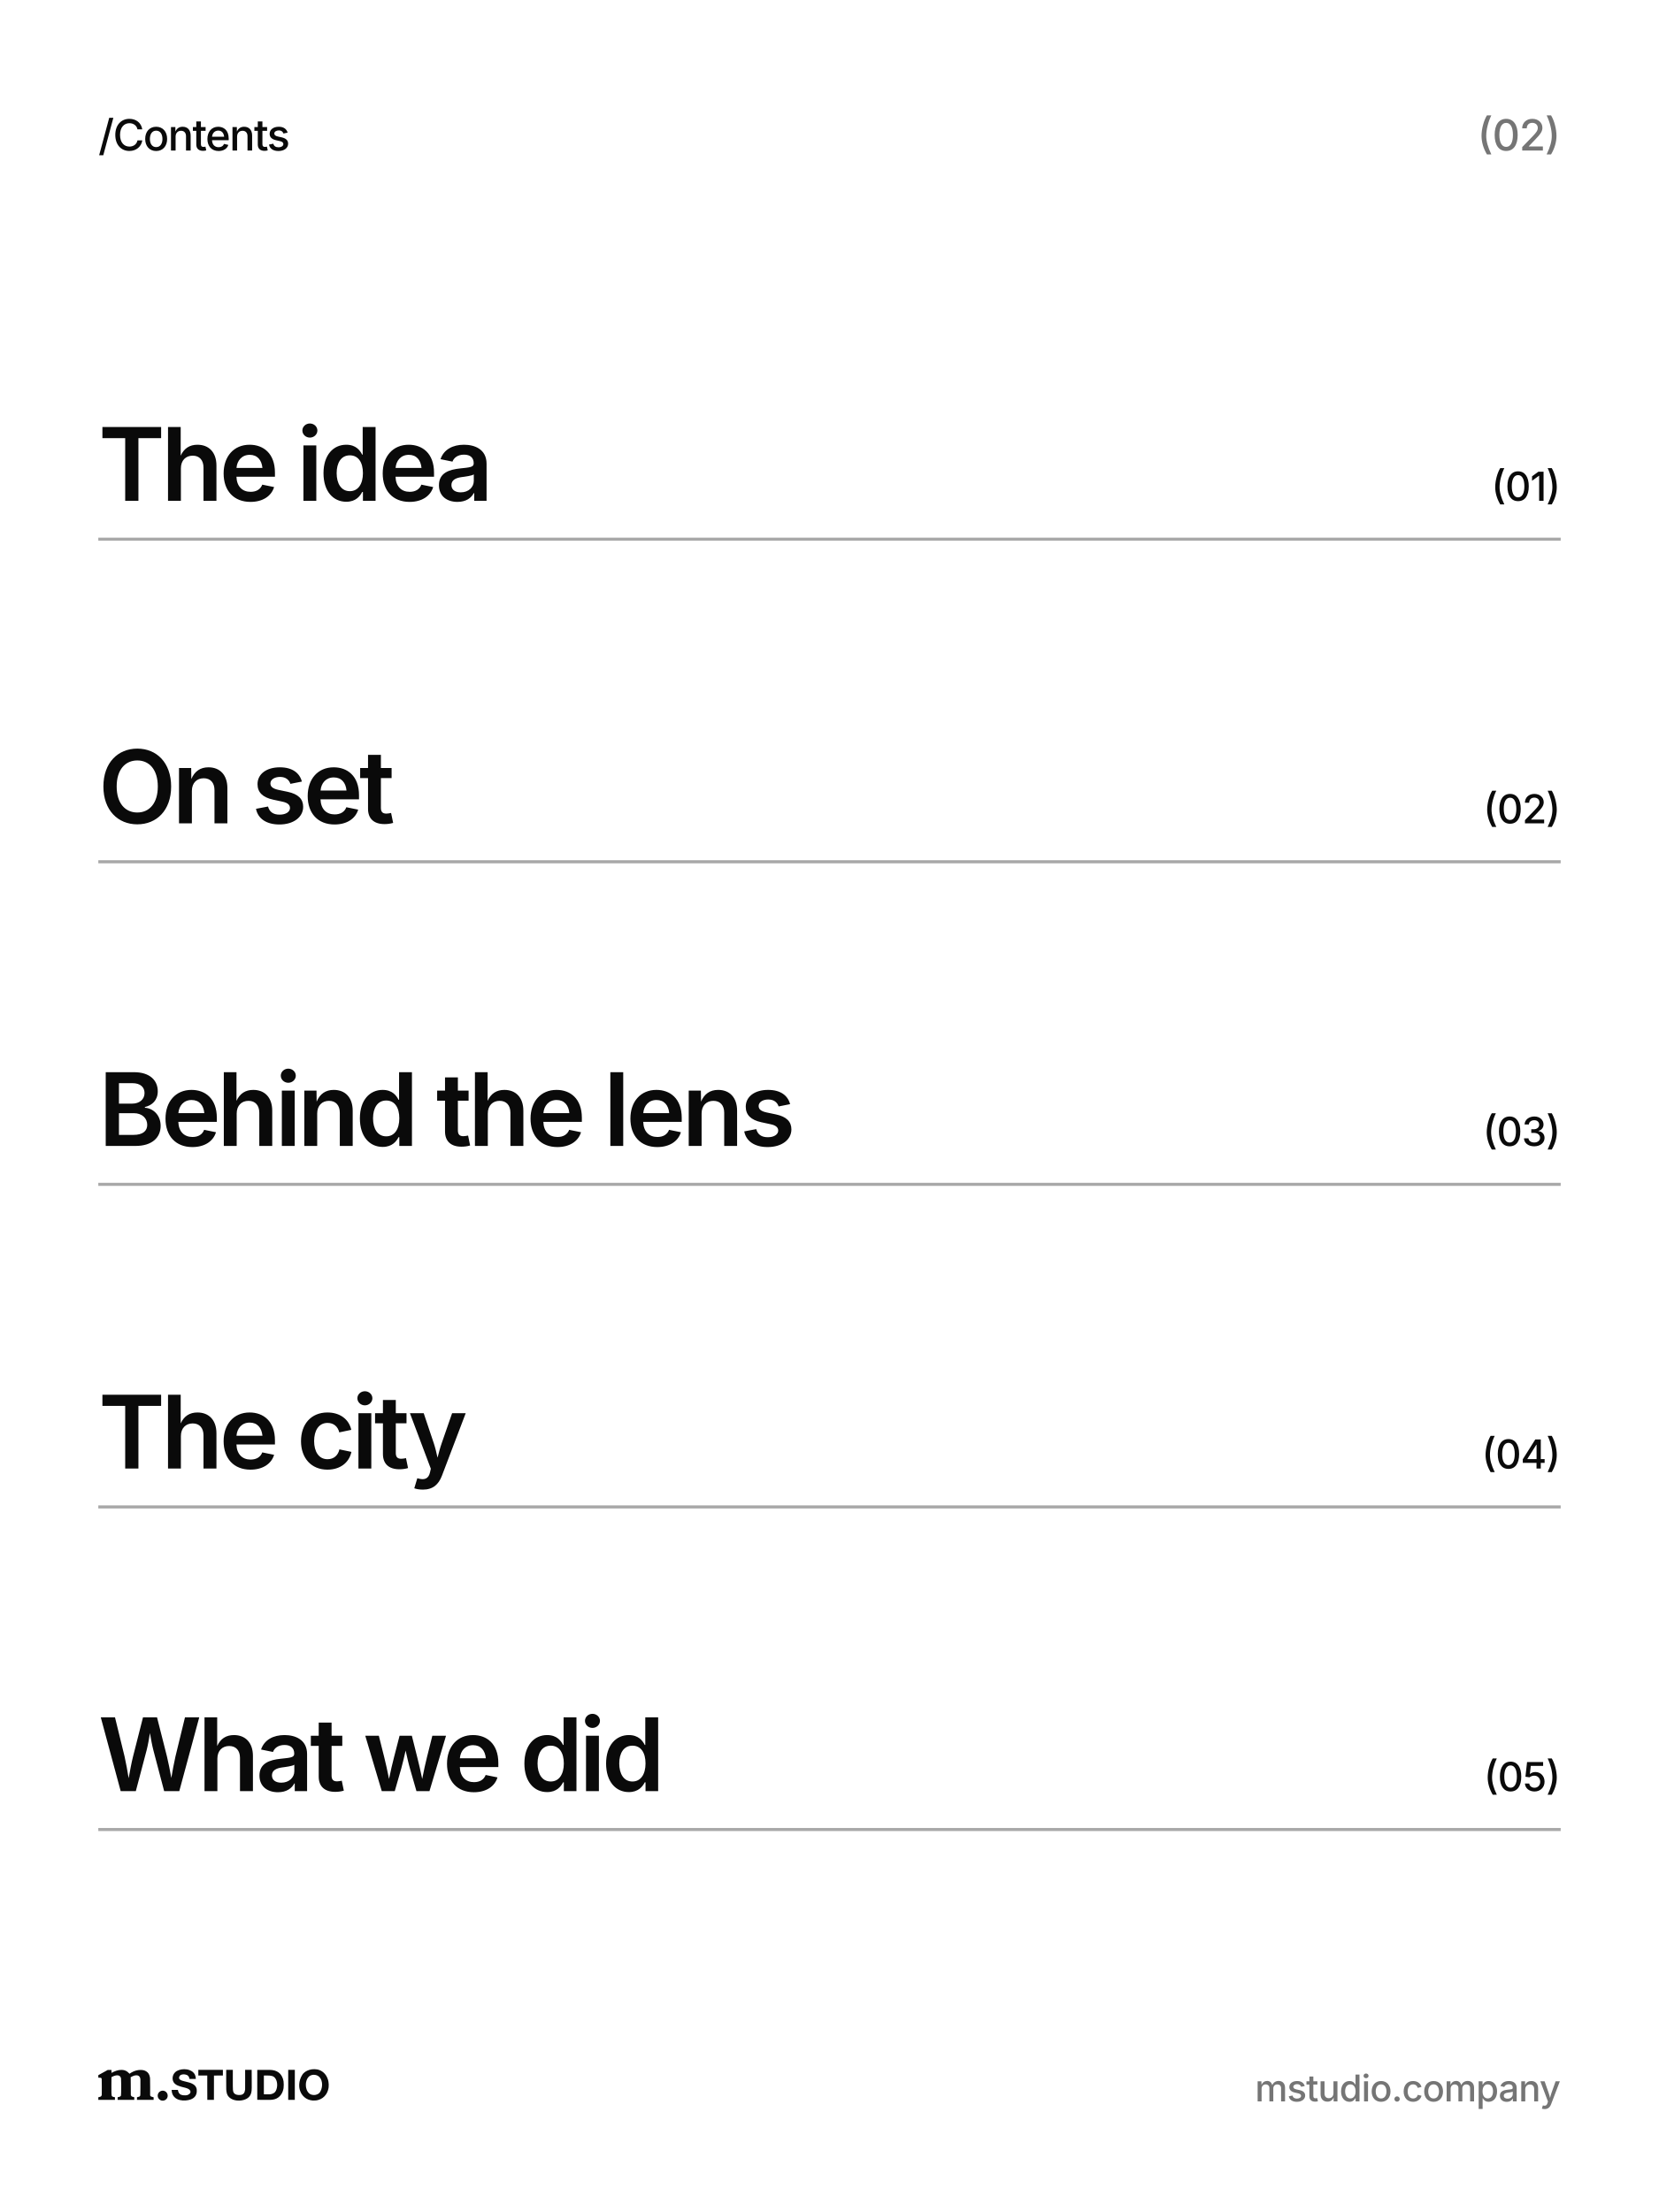
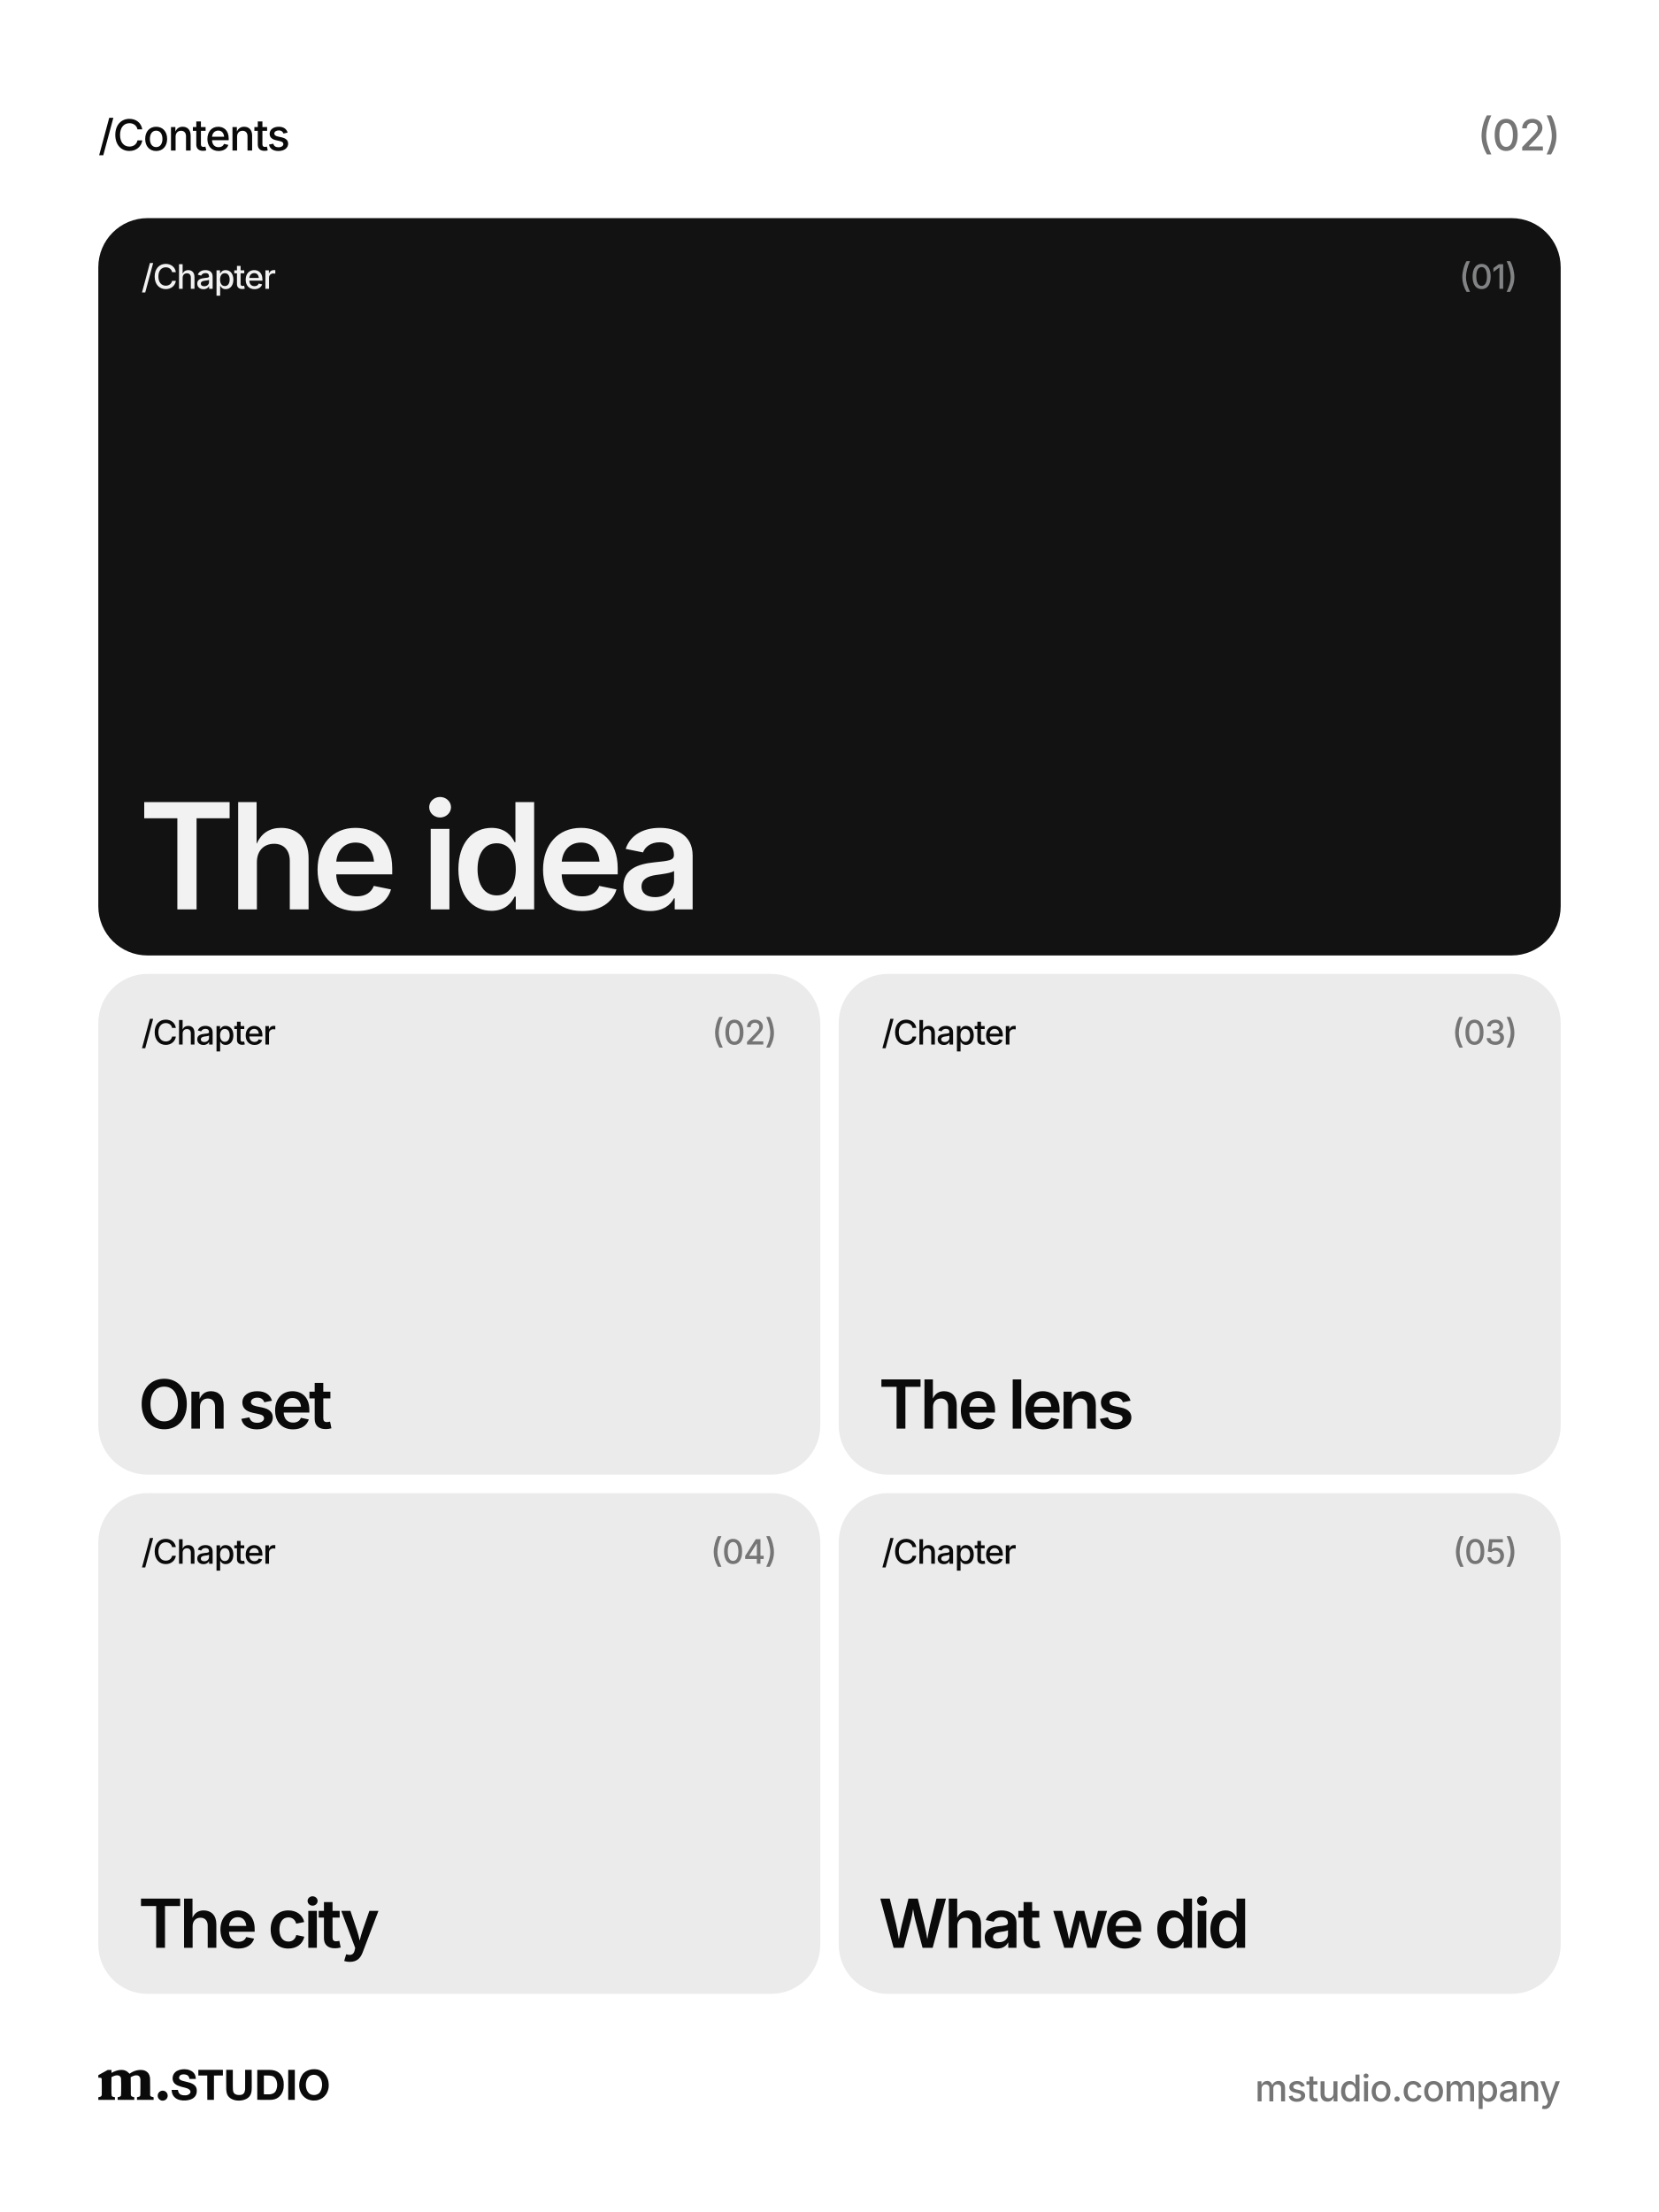
<svg xmlns="http://www.w3.org/2000/svg" width="1080" height="1440" viewBox="0 0 1080 1440">
  <rect id="Background" width="1080" height="1440" fill="#FFFFFF" />
  <g id="Section label">
    <text id="Label" x="64" y="98" font-family="Inter" font-size="28" font-weight="500" letter-spacing="-0.84" fill="#0A0A0A" text-anchor="start">/Contents</text>
    <text id="Index" x="1016" y="98" font-family="Inter" font-size="28" font-weight="500" letter-spacing="-0.56" fill="#757575" text-anchor="end">(02)</text>
  </g>
-   <g id="Menu list">
-     <text id="Item 1" x="64" y="326" font-family="Inter" font-size="66" font-weight="600" letter-spacing="-2.64" fill="#0A0A0A" text-anchor="start">The idea</text>
-     <text id="Number 1" x="1016" y="326" font-family="Inter" font-size="26" font-weight="500" letter-spacing="-0.52" fill="#0A0A0A" text-anchor="end">(01)</text>
-     <rect id="Line 1" x="64" y="350" width="952" height="2" fill="#A8A8A8" />
-     <text id="Item 2" x="64" y="536" font-family="Inter" font-size="66" font-weight="600" letter-spacing="-2.64" fill="#0A0A0A" text-anchor="start">On set</text>
-     <text id="Number 2" x="1016" y="536" font-family="Inter" font-size="26" font-weight="500" letter-spacing="-0.52" fill="#0A0A0A" text-anchor="end">(02)</text>
-     <rect id="Line 2" x="64" y="560" width="952" height="2" fill="#A8A8A8" />
-     <text id="Item 3" x="64" y="746" font-family="Inter" font-size="66" font-weight="600" letter-spacing="-2.64" fill="#0A0A0A" text-anchor="start">Behind the lens</text>
-     <text id="Number 3" x="1016" y="746" font-family="Inter" font-size="26" font-weight="500" letter-spacing="-0.52" fill="#0A0A0A" text-anchor="end">(03)</text>
-     <rect id="Line 3" x="64" y="770" width="952" height="2" fill="#A8A8A8" />
-     <text id="Item 4" x="64" y="956" font-family="Inter" font-size="66" font-weight="600" letter-spacing="-2.64" fill="#0A0A0A" text-anchor="start">The city</text>
-     <text id="Number 4" x="1016" y="956" font-family="Inter" font-size="26" font-weight="500" letter-spacing="-0.52" fill="#0A0A0A" text-anchor="end">(04)</text>
-     <rect id="Line 4" x="64" y="980" width="952" height="2" fill="#A8A8A8" />
-     <text id="Item 5" x="64" y="1166" font-family="Inter" font-size="66" font-weight="600" letter-spacing="-2.64" fill="#0A0A0A" text-anchor="start">What we did</text>
-     <text id="Number 5" x="1016" y="1166" font-family="Inter" font-size="26" font-weight="500" letter-spacing="-0.52" fill="#0A0A0A" text-anchor="end">(05)</text>
-     <rect id="Line 5" x="64" y="1190" width="952" height="2" fill="#A8A8A8" />
+   <g id="Tile 01">
+     <rect x="64" y="142" width="952" height="480" rx="32" fill="#121212" />
+     <text id="Label" x="92" y="188" font-family="Inter" font-size="22" font-weight="500" letter-spacing="-0.66" fill="#F2F2F2" text-anchor="start">/Chapter</text>
+     <text id="Index" x="988" y="188" font-family="Inter" font-size="22" font-weight="500" letter-spacing="-0.44" fill="#828385" text-anchor="end">(01)</text>
+     <text id="Title" x="90" y="592" font-family="Inter" font-size="96" font-weight="600" letter-spacing="-4.80" fill="#F2F2F2" text-anchor="start">The idea</text>
+   </g>
+   <g id="Tile 02">
+     <rect x="64" y="634" width="470" height="326" rx="32" fill="#EBEBEB" />
+     <text id="Label" x="92" y="680" font-family="Inter" font-size="22" font-weight="500" letter-spacing="-0.66" fill="#0A0A0A" text-anchor="start">/Chapter</text>
+     <text id="Index" x="506" y="680" font-family="Inter" font-size="22" font-weight="500" letter-spacing="-0.44" fill="#757575" text-anchor="end">(02)</text>
+     <text id="Title" x="90" y="930" font-family="Inter" font-size="44" font-weight="600" letter-spacing="-2.20" fill="#0A0A0A" text-anchor="start">On set</text>
+   </g>
+   <g id="Tile 03">
+     <rect x="546" y="634" width="470" height="326" rx="32" fill="#EBEBEB" />
+     <text id="Label" x="574" y="680" font-family="Inter" font-size="22" font-weight="500" letter-spacing="-0.66" fill="#0A0A0A" text-anchor="start">/Chapter</text>
+     <text id="Index" x="988" y="680" font-family="Inter" font-size="22" font-weight="500" letter-spacing="-0.44" fill="#757575" text-anchor="end">(03)</text>
+     <text id="Title" x="572" y="930" font-family="Inter" font-size="44" font-weight="600" letter-spacing="-2.20" fill="#0A0A0A" text-anchor="start">The lens</text>
+   </g>
+   <g id="Tile 04">
+     <rect x="64" y="972" width="470" height="326" rx="32" fill="#EBEBEB" />
+     <text id="Label" x="92" y="1018" font-family="Inter" font-size="22" font-weight="500" letter-spacing="-0.66" fill="#0A0A0A" text-anchor="start">/Chapter</text>
+     <text id="Index" x="506" y="1018" font-family="Inter" font-size="22" font-weight="500" letter-spacing="-0.44" fill="#757575" text-anchor="end">(04)</text>
+     <text id="Title" x="90" y="1268" font-family="Inter" font-size="44" font-weight="600" letter-spacing="-2.20" fill="#0A0A0A" text-anchor="start">The city</text>
+   </g>
+   <g id="Tile 05">
+     <rect x="546" y="972" width="470" height="326" rx="32" fill="#EBEBEB" />
+     <text id="Label" x="574" y="1018" font-family="Inter" font-size="22" font-weight="500" letter-spacing="-0.66" fill="#0A0A0A" text-anchor="start">/Chapter</text>
+     <text id="Index" x="988" y="1018" font-family="Inter" font-size="22" font-weight="500" letter-spacing="-0.44" fill="#757575" text-anchor="end">(05)</text>
+     <text id="Title" x="572" y="1268" font-family="Inter" font-size="44" font-weight="600" letter-spacing="-2.20" fill="#0A0A0A" text-anchor="start">What we did</text>
  </g>
  <g id="Footer">
    <g id="Logo m.STUDIO" transform="translate(64 1347) scale(0.04688)">
      <path fill="#0A0A0A" fill-rule="evenodd" d="M 879.37 436.51 C 864.89 433.36 853.86 426.92 842.98 415.27 C 811.69 381.76 821.75 327.27 863.08 306.46 C 892.07 291.86 927.01 299.29 947.94 324.50 C 956.60 334.93 961.33 346.26 962.94 360.46 C 965.06 379.12 960.44 396.23 949.28 411.08 C 933.78 431.70 905.14 442.11 879.37 436.51 Z  M 1923.50 435.50 C 1865.42 428.80 1820.12 403.39 1796.67 364.36 C 1787.73 349.47 1783.24 335.24 1779.53 310.00 C 1779.33 308.62 1778.89 305.70 1778.56 303.50 C 1778.23 301.30 1777.32 289.91 1776.53 278.19 C 1775.37 260.72 1775.22 234.60 1775.72 133.44 L 1776.32 10.00 L 1822.14 10.00 L 1867.96 10.00 L 1867.77 132.25 C 1867.52 301.63 1868.01 308.39 1882.16 329.55 C 1893.75 346.88 1915.15 356.74 1945.90 358.92 C 1991.95 362.18 2019.65 348.13 2031.46 315.51 C 2034.10 308.24 2037.31 293.82 2038.60 283.50 C 2039.01 280.20 2039.23 217.31 2039.08 143.75 L 2038.80 10.00 L 2084.26 10.00 L 2129.71 10.00 L 2130.44 138.80 C 2131.16 264.20 2131.06 274.47 2128.85 297.50 C 2123.33 355.12 2098.21 392.75 2049.74 415.99 C 2013.48 433.39 1967.20 440.54 1923.50 435.50 Z  M 1173.00 435.29 C 1164.03 434.73 1140.11 431.03 1131.50 428.86 C 1100.40 421.02 1077.96 408.95 1058.40 389.53 C 1040.08 371.35 1029.18 351.32 1022.51 323.61 C 1019.76 312.17 1018.00 300.21 1018.00 292.92 L 1018.00 287.98 L 1061.66 288.24 L 1105.31 288.50 L 1106.98 296.50 C 1109.65 309.29 1111.89 315.92 1116.59 325.05 C 1131.38 353.75 1159.23 365.37 1209.32 363.72 C 1226.43 363.16 1231.86 362.07 1244.88 356.56 C 1259.75 350.27 1271.81 339.95 1276.78 329.25 C 1279.01 324.45 1279.46 322.09 1279.48 314.98 C 1279.50 307.32 1279.16 305.77 1276.18 299.71 C 1267.45 281.98 1248.37 270.04 1212.56 259.91 C 1204.89 257.74 1197.69 255.79 1196.56 255.56 C 1195.43 255.34 1191.35 254.40 1187.50 253.48 C 1183.65 252.56 1179.60 251.63 1178.50 251.41 C 1163.24 248.40 1132.49 238.77 1105.51 228.56 C 1084.18 220.48 1061.22 203.55 1049.70 187.42 C 1043.84 179.20 1037.18 164.28 1034.34 153.00 C 1030.79 138.90 1030.58 117.28 1033.86 103.73 C 1040.18 77.68 1049.95 60.03 1067.32 43.33 C 1082.54 28.69 1097.58 19.99 1121.00 12.28 C 1145.06 4.36 1167.80 0.70 1193.00 0.69 C 1221.60 0.69 1245.09 4.95 1269.00 14.48 C 1284.23 20.55 1298.68 28.58 1309.45 36.98 C 1322.01 46.76 1334.98 62.69 1341.62 76.50 C 1348.51 90.83 1353.96 115.16 1353.99 131.76 L 1354.00 136.02 L 1309.82 135.76 L 1265.64 135.50 L 1263.96 127.00 C 1260.81 111.15 1257.26 104.12 1247.11 93.65 C 1236.14 82.33 1226.19 77.65 1205.34 73.97 C 1191.31 71.50 1180.25 71.47 1166.92 73.88 C 1143.86 78.06 1133.33 85.48 1124.76 103.63 C 1120.52 112.62 1119.69 124.25 1122.79 131.26 C 1128.10 143.26 1143.56 153.66 1167.50 161.32 C 1171.90 162.72 1183.83 165.90 1194.00 168.37 C 1266.09 185.87 1277.38 189.27 1300.80 200.54 C 1318.01 208.82 1328.59 215.93 1338.75 226.05 C 1353.72 240.96 1362.70 258.24 1366.04 278.55 C 1367.55 287.72 1367.51 314.31 1365.98 325.00 C 1364.42 335.86 1358.06 355.40 1353.33 363.91 C 1329.85 406.07 1283.94 429.01 1211.00 435.03 C 1200.81 435.87 1184.23 435.98 1173.00 435.29 Z  M 2972.50 435.38 C 2955.78 433.65 2934.56 428.70 2917.75 422.62 C 2879.75 408.86 2844.83 379.91 2822.16 343.35 C 2809.02 322.17 2796.58 289.40 2793.54 268.00 C 2793.19 265.52 2792.47 261.48 2791.94 259.00 C 2790.18 250.82 2789.21 224.60 2790.07 208.32 C 2792.40 164.38 2807.31 118.34 2831.43 80.66 C 2839.25 68.42 2840.67 66.58 2849.50 57.15 C 2874.67 30.27 2918.47 9.35 2963.90 2.52 C 2987.08 -0.97 3018.61 -0.29 3040.50 4.15 C 3090.93 14.39 3133.48 43.73 3162.40 88.19 C 3177.05 110.72 3190.18 143.78 3195.49 171.50 C 3199.83 194.18 3201.14 228.68 3198.47 250.00 C 3197.61 256.88 3196.72 263.18 3196.49 264.00 C 3196.26 264.82 3195.87 266.62 3195.61 268.00 C 3190.42 296.02 3178.32 326.19 3163.15 349.00 C 3136.86 388.52 3098.67 416.02 3052.50 428.68 C 3032.39 434.19 3024.88 435.16 3000.00 435.49 C 2987.07 435.65 2974.70 435.61 2972.50 435.38 Z  M 0.23 408.29 L 0.50 389.58 L 12.19 387.37 C 36.38 382.80 44.98 375.41 47.98 356.61 C 49.32 348.27 48.51 140.55 47.12 134.79 C 45.57 128.35 42.78 124.66 37.49 122.02 C 32.94 119.76 31.10 119.52 16.25 119.16 L -0.00 118.77 L 0.01 101.13 L 0.02 83.50 L 15.76 74.86 C 33.28 65.24 61.73 49.58 84.50 37.00 C 92.75 32.45 101.30 27.74 103.50 26.55 C 105.70 25.36 112.96 21.37 119.62 17.69 L 131.74 11.00 L 157.37 11.00 L 183.00 11.00 L 183.00 31.50 C 183.00 42.78 183.27 52.00 183.60 52.00 C 183.92 52.00 185.39 51.17 186.85 50.16 C 196.33 43.59 228.63 29.19 248.50 22.69 C 275.33 13.91 294.33 10.68 319.50 10.65 C 346.26 10.61 362.94 14.11 383.50 24.04 C 399.02 31.54 405.45 36.26 419.80 50.66 C 427.12 58.00 433.39 64.00 433.74 64.00 C 434.09 64.00 435.30 63.16 436.44 62.13 C 444.27 55.01 468.19 41.07 485.53 33.51 C 520.75 18.15 552.83 11.06 587.33 11.02 C 619.29 10.98 643.05 16.88 665.00 30.30 C 692.32 47.01 709.03 72.73 715.51 108.00 C 715.76 109.38 716.19 111.62 716.46 113.00 C 716.73 114.38 717.67 122.47 718.54 131.00 C 719.92 144.38 720.10 161.34 719.85 255.00 L 719.57 363.50 L 722.20 369.18 C 726.47 378.41 733.37 382.21 754.50 386.98 C 759.45 388.09 764.51 389.24 765.75 389.52 C 767.98 390.03 768.00 390.17 768.00 408.52 L 768.00 427.00 L 652.48 427.00 L 536.96 427.00 L 537.23 408.25 L 537.50 389.50 L 547.18 387.81 C 566.02 384.53 576.10 379.37 580.64 370.69 C 583.79 364.69 584.41 346.52 584.73 251.00 C 585.10 140.77 585.11 143.53 584.54 139.00 C 582.33 121.22 577.13 109.36 567.26 99.57 C 557.22 89.60 544.80 85.30 527.00 85.62 C 514.77 85.84 504.70 87.67 491.77 92.01 C 481.56 95.44 456.18 107.73 451.58 111.47 L 448.67 113.84 L 449.94 128.58 C 450.89 139.62 451.14 169.90 450.93 249.41 C 450.78 307.76 451.01 357.30 451.46 359.50 C 453.34 368.76 459.31 376.57 467.86 380.93 C 472.93 383.51 492.59 388.96 498.50 389.42 C 499.13 389.47 499.50 396.39 499.50 408.00 L 499.50 426.50 L 384.00 426.50 L 268.50 426.50 L 268.50 408.00 L 268.50 389.50 L 280.50 387.47 C 295.30 384.95 303.33 381.50 309.37 375.04 C 315.37 368.62 315.28 369.22 316.88 325.00 C 318.72 274.00 317.82 145.70 315.50 130.00 C 312.35 108.61 298.81 92.63 279.50 87.52 C 272.36 85.63 255.55 85.36 245.50 86.98 C 230.25 89.44 209.11 96.99 192.50 105.91 L 183.50 110.74 L 182.78 120.62 C 182.38 126.06 181.96 174.15 181.84 227.50 C 181.61 326.51 182.35 354.70 185.50 366.89 C 187.11 373.16 190.88 377.53 198.01 381.41 C 203.04 384.15 216.41 388.00 220.91 388.01 C 222.33 388.01 225.19 388.48 227.25 389.05 L 231.00 390.09 L 231.00 408.55 L 231.00 427.00 L 115.48 427.00 L -0.04 427.00 L 0.23 408.29 Z  M 1513.68 426.34 C 1513.30 425.97 1513.00 349.69 1513.00 256.83 L 1513.00 88.00 L 1451.00 88.00 L 1389.00 88.00 L 1389.00 49.00 L 1389.00 10.00 L 1559.50 10.00 L 1730.00 10.00 L 1730.00 49.00 L 1730.00 88.00 L 1710.16 88.00 C 1699.25 88.00 1671.36 88.30 1648.17 88.66 L 1606.01 89.33 L 1605.75 257.91 L 1605.50 426.50 L 1559.93 426.76 C 1534.86 426.90 1514.05 426.72 1513.68 426.34 Z  M 2207.46 425.75 C 2207.20 425.06 2207.10 331.35 2207.24 217.50 L 2207.50 10.50 L 2304.50 10.53 C 2399.96 10.55 2401.74 10.59 2416.74 12.81 C 2443.35 16.75 2461.16 22.04 2479.50 31.44 C 2512.63 48.42 2535.19 71.47 2551.99 105.50 C 2562.17 126.13 2567.07 140.70 2570.48 160.50 C 2571.34 165.45 2572.23 170.18 2572.48 171.00 C 2573.67 175.02 2575.07 199.53 2575.07 216.50 C 2575.07 233.53 2573.80 256.30 2572.46 263.00 C 2571.53 267.68 2571.01 270.50 2569.95 276.50 C 2563.58 312.64 2543.59 351.75 2519.10 376.00 C 2489.86 404.95 2458.05 419.69 2413.34 424.99 C 2397.64 426.86 2390.14 426.99 2302.22 427.00 C 2227.71 427.00 2207.84 426.74 2207.46 425.75 Z  M 2637.00 218.51 L 2637.00 10.00 L 2683.00 10.00 L 2729.00 10.00 L 2728.75 218.25 L 2728.50 426.50 L 2682.75 426.76 L 2637.00 427.02 L 2637.00 218.51 Z  M 3016.58 357.05 C 3042.73 351.53 3063.17 339.87 3075.24 323.60 C 3082.31 314.07 3092.73 293.39 3096.88 280.67 C 3110.36 239.38 3111.27 198.01 3099.52 160.50 C 3084.32 111.96 3050.22 83.15 3003.02 78.97 C 2976.31 76.60 2949.73 83.54 2930.98 97.77 C 2909.40 114.15 2892.16 145.25 2885.49 179.86 C 2880.83 204.03 2881.09 235.94 2886.14 260.50 C 2895.17 304.37 2920.07 339.01 2951.18 351.01 C 2971.29 358.76 2997.15 361.15 3016.58 357.05 Z  M 2391.42 348.01 C 2398.23 346.92 2404.86 345.62 2406.15 345.13 C 2407.44 344.64 2408.72 344.26 2409.00 344.28 C 2410.50 344.41 2421.41 340.30 2427.30 337.37 C 2452.13 325.07 2463.73 310.66 2474.35 278.91 C 2492.33 225.24 2484.06 160.20 2454.60 123.42 C 2432.91 96.34 2405.77 87.99 2339.50 88.01 C 2323.00 88.01 2307.14 88.30 2304.25 88.65 L 2299.00 89.28 L 2299.00 219.10 L 2299.00 348.93 L 2309.25 349.25 C 2314.89 349.43 2332.89 349.67 2349.27 349.79 C 2374.84 349.97 2380.78 349.72 2391.42 348.01 Z" />
    </g>
    <text id="Web" x="1016" y="1368" font-family="Inter" font-size="24" font-weight="500" letter-spacing="-0.48" fill="#757575" text-anchor="end">mstudio.company</text>
  </g>
</svg>
